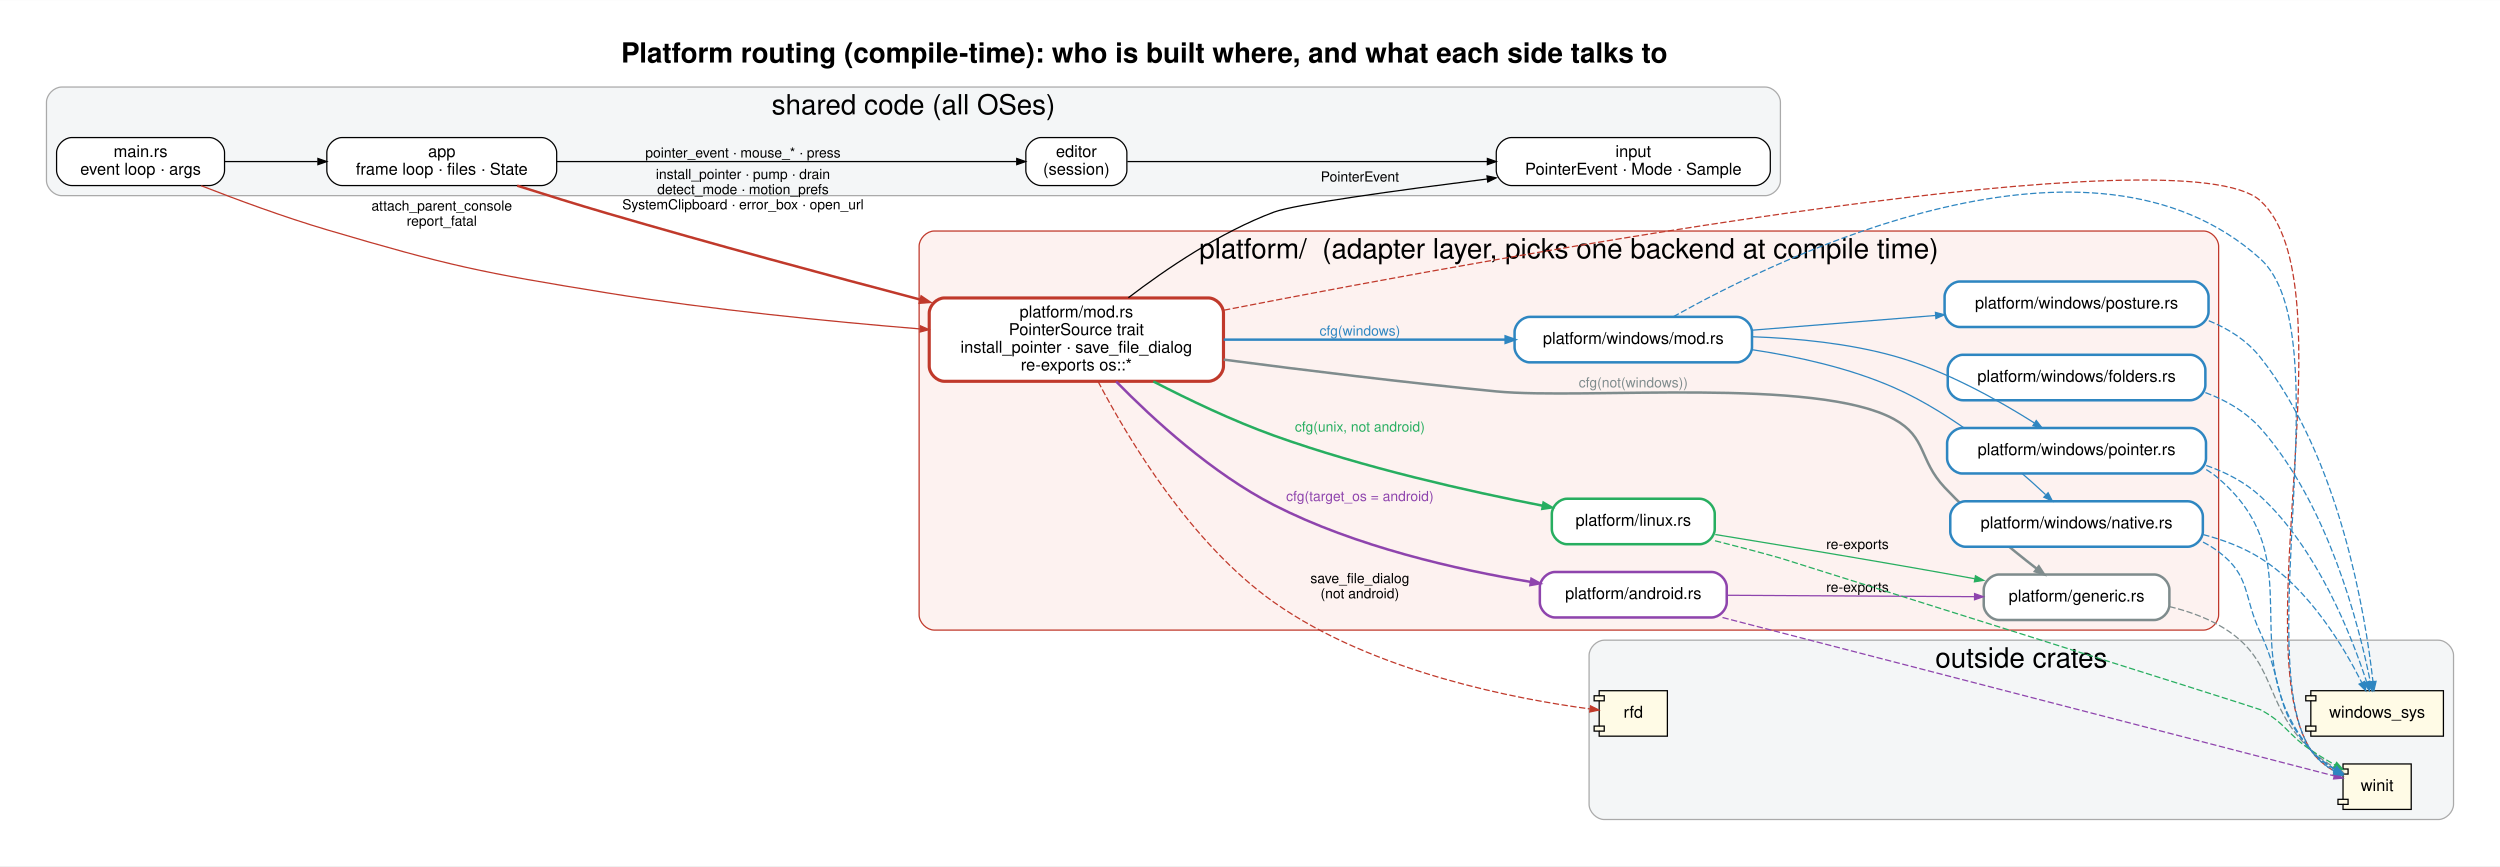
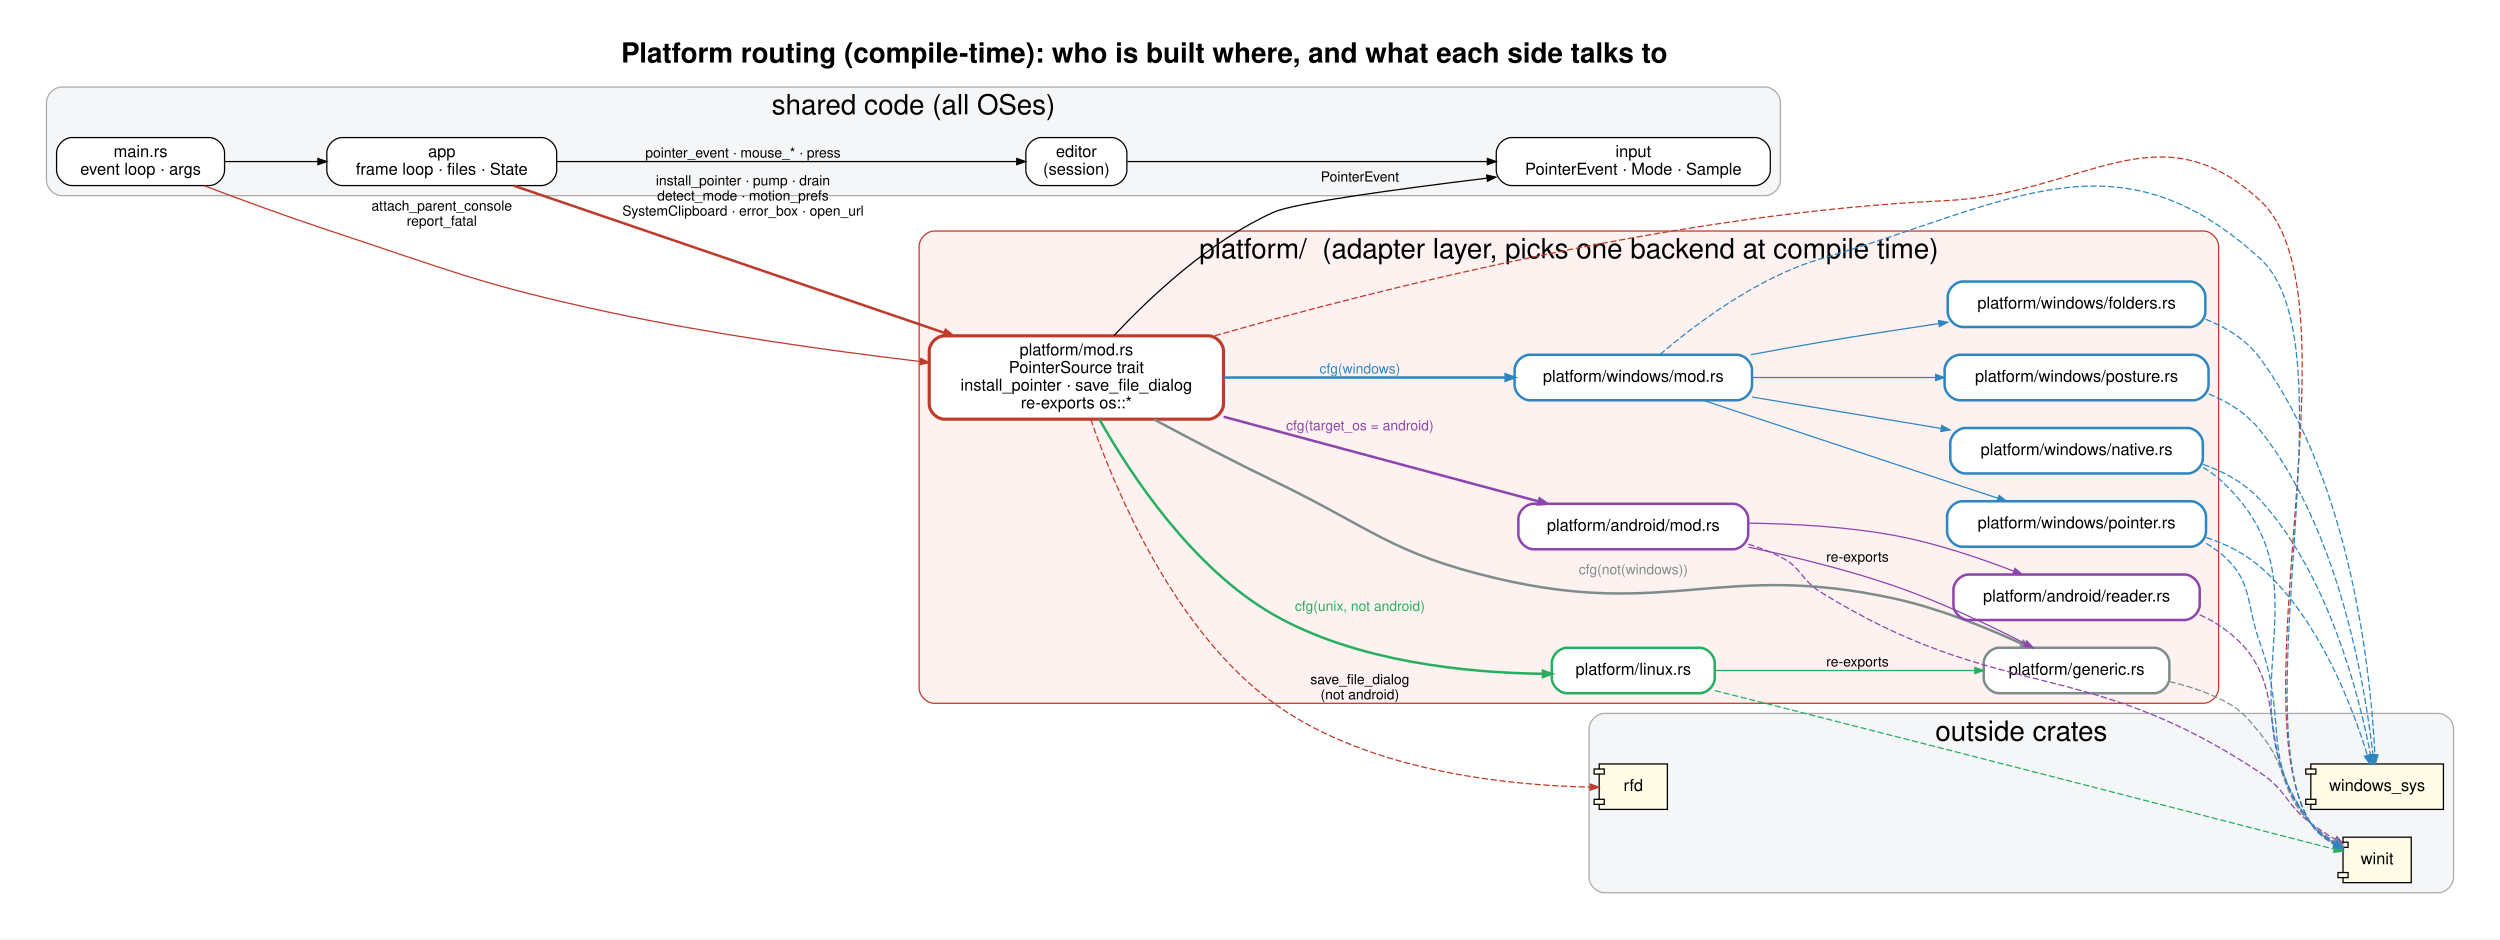
- <svg xmlns="http://www.w3.org/2000/svg" width="1980pt" height="686pt" viewBox="0.00 0.00 1979.60 685.60">
-   <g id="graph0" class="graph" transform="scale(1 1) rotate(0) translate(28.8 656.8)">
-     <polygon fill="white" stroke="transparent" points="-28.8,28.8 -28.8,-656.8 1950.8,-656.8 1950.8,28.8 -28.8,28.8" />
-     <text text-anchor="start" x="463" y="-607.4" font-family="Helvetica,sans-Serif" font-weight="bold" font-size="22.00">Platform routing (compile-time): who is built where, and what each side talks to</text>
+ <svg xmlns="http://www.w3.org/2000/svg" width="1980pt" height="744pt" viewBox="0.00 0.00 1979.60 743.60">
+   <g id="graph0" class="graph" transform="scale(1 1) rotate(0) translate(28.8 714.8)">
+     <polygon fill="white" stroke="transparent" points="-28.8,28.8 -28.8,-714.8 1950.8,-714.8 1950.8,28.8 -28.8,28.8" />
+     <text text-anchor="start" x="463" y="-665.4" font-family="Helvetica,sans-Serif" font-weight="bold" font-size="22.00">Platform routing (compile-time): who is built where, and what each side talks to</text>
    <g id="clust1" class="cluster">
-       <path fill="#f4f6f7" stroke="#aaaaaa" d="M20,-502C20,-502 1369,-502 1369,-502 1375,-502 1381,-508 1381,-514 1381,-514 1381,-576 1381,-576 1381,-582 1375,-588 1369,-588 1369,-588 20,-588 20,-588 14,-588 8,-582 8,-576 8,-576 8,-514 8,-514 8,-508 14,-502 20,-502" />
-       <text text-anchor="middle" x="694.5" y="-566.4" font-family="Helvetica,sans-Serif" font-size="22.00">shared code (all OSes)</text>
+       <path fill="#f4f6f7" stroke="#aaaaaa" d="M20,-560C20,-560 1369,-560 1369,-560 1375,-560 1381,-566 1381,-572 1381,-572 1381,-634 1381,-634 1381,-640 1375,-646 1369,-646 1369,-646 20,-646 20,-646 14,-646 8,-640 8,-634 8,-634 8,-572 8,-572 8,-566 14,-560 20,-560" />
+       <text text-anchor="middle" x="694.5" y="-624.4" font-family="Helvetica,sans-Serif" font-size="22.00">shared code (all OSes)</text>
    </g>
    <g id="clust2" class="cluster">
-       <path fill="#fdf2f0" stroke="#c0392b" d="M711,-158C711,-158 1716,-158 1716,-158 1722,-158 1728,-164 1728,-170 1728,-170 1728,-462 1728,-462 1728,-468 1722,-474 1716,-474 1716,-474 711,-474 711,-474 705,-474 699,-468 699,-462 699,-462 699,-170 699,-170 699,-164 705,-158 711,-158" />
-       <text text-anchor="middle" x="1213.5" y="-452.4" font-family="Helvetica,sans-Serif" font-size="22.00">platform/  (adapter layer, picks one backend at compile time)</text>
+       <path fill="#fdf2f0" stroke="#c0392b" d="M711,-158C711,-158 1716,-158 1716,-158 1722,-158 1728,-164 1728,-170 1728,-170 1728,-520 1728,-520 1728,-526 1722,-532 1716,-532 1716,-532 711,-532 711,-532 705,-532 699,-526 699,-520 699,-520 699,-170 699,-170 699,-164 705,-158 711,-158" />
+       <text text-anchor="middle" x="1213.5" y="-510.4" font-family="Helvetica,sans-Serif" font-size="22.00">platform/  (adapter layer, picks one backend at compile time)</text>
    </g>
    <g id="clust3" class="cluster">
      <path fill="#f4f6f7" stroke="#aaaaaa" d="M1241.5,-8C1241.5,-8 1902,-8 1902,-8 1908,-8 1914,-14 1914,-20 1914,-20 1914,-138 1914,-138 1914,-144 1908,-150 1902,-150 1902,-150 1241.5,-150 1241.5,-150 1235.5,-150 1229.5,-144 1229.5,-138 1229.5,-138 1229.5,-20 1229.5,-20 1229.5,-14 1235.5,-8 1241.5,-8" />
      <text text-anchor="middle" x="1571.75" y="-128.4" font-family="Helvetica,sans-Serif" font-size="22.00">outside crates</text>
    </g>
    <g id="node1" class="node">
-       <path fill="white" stroke="black" d="M400,-548C400,-548 242,-548 242,-548 236,-548 230,-542 230,-536 230,-536 230,-522 230,-522 230,-516 236,-510 242,-510 242,-510 400,-510 400,-510 406,-510 412,-516 412,-522 412,-522 412,-536 412,-536 412,-542 406,-548 400,-548" />
-       <text text-anchor="middle" x="321" y="-532.6" font-family="Helvetica,sans-Serif" font-size="13.00">app</text>
-       <text text-anchor="middle" x="321" y="-518.6" font-family="Helvetica,sans-Serif" font-size="13.00">frame loop · files · State</text>
+       <path fill="white" stroke="black" d="M400,-606C400,-606 242,-606 242,-606 236,-606 230,-600 230,-594 230,-594 230,-580 230,-580 230,-574 236,-568 242,-568 242,-568 400,-568 400,-568 406,-568 412,-574 412,-580 412,-580 412,-594 412,-594 412,-600 406,-606 400,-606" />
+       <text text-anchor="middle" x="321" y="-590.6" font-family="Helvetica,sans-Serif" font-size="13.00">app</text>
+       <text text-anchor="middle" x="321" y="-576.6" font-family="Helvetica,sans-Serif" font-size="13.00">frame loop · files · State</text>
    </g>
    <g id="node3" class="node">
-       <path fill="white" stroke="black" d="M851.5,-548C851.5,-548 795.5,-548 795.5,-548 789.5,-548 783.5,-542 783.5,-536 783.5,-536 783.5,-522 783.5,-522 783.5,-516 789.5,-510 795.5,-510 795.5,-510 851.5,-510 851.5,-510 857.5,-510 863.5,-516 863.5,-522 863.5,-522 863.5,-536 863.5,-536 863.5,-542 857.5,-548 851.5,-548" />
-       <text text-anchor="middle" x="823.5" y="-532.6" font-family="Helvetica,sans-Serif" font-size="13.00">editor</text>
-       <text text-anchor="middle" x="823.5" y="-518.6" font-family="Helvetica,sans-Serif" font-size="13.00">(session)</text>
+       <path fill="white" stroke="black" d="M851.5,-606C851.5,-606 795.5,-606 795.5,-606 789.5,-606 783.5,-600 783.5,-594 783.5,-594 783.5,-580 783.5,-580 783.5,-574 789.5,-568 795.5,-568 795.5,-568 851.5,-568 851.5,-568 857.5,-568 863.5,-574 863.5,-580 863.5,-580 863.5,-594 863.5,-594 863.5,-600 857.5,-606 851.5,-606" />
+       <text text-anchor="middle" x="823.5" y="-590.6" font-family="Helvetica,sans-Serif" font-size="13.00">editor</text>
+       <text text-anchor="middle" x="823.5" y="-576.6" font-family="Helvetica,sans-Serif" font-size="13.00">(session)</text>
    </g>
    <g id="edge3" class="edge">
-       <path fill="none" stroke="black" d="M412.06,-529C519.01,-529 693.32,-529 776.07,-529" />
-       <polygon fill="black" stroke="black" points="776.31,-531.45 783.31,-529 776.31,-526.55 776.31,-531.45" />
-       <text text-anchor="middle" x="559.5" y="-532.2" font-family="Helvetica,sans-Serif" font-size="11.00">pointer_event · mouse_* · press</text>
+       <path fill="none" stroke="black" d="M412.06,-587C519.01,-587 693.32,-587 776.07,-587" />
+       <polygon fill="black" stroke="black" points="776.31,-589.45 783.31,-587 776.31,-584.55 776.31,-589.45" />
+       <text text-anchor="middle" x="559.5" y="-590.2" font-family="Helvetica,sans-Serif" font-size="11.00">pointer_event · mouse_* · press</text>
    </g>
    <g id="node5" class="node">
-       <path fill="white" stroke="#c0392b" stroke-width="2.5" d="M928,-421C928,-421 719,-421 719,-421 713,-421 707,-415 707,-409 707,-409 707,-367 707,-367 707,-361 713,-355 719,-355 719,-355 928,-355 928,-355 934,-355 940,-361 940,-367 940,-367 940,-409 940,-409 940,-415 934,-421 928,-421" />
-       <text text-anchor="middle" x="823.5" y="-405.6" font-family="Helvetica,sans-Serif" font-size="13.00">platform/mod.rs</text>
-       <text text-anchor="middle" x="823.5" y="-391.6" font-family="Helvetica,sans-Serif" font-size="13.00">PointerSource trait</text>
-       <text text-anchor="middle" x="823.5" y="-377.6" font-family="Helvetica,sans-Serif" font-size="13.00">install_pointer · save_file_dialog</text>
-       <text text-anchor="middle" x="823.5" y="-363.6" font-family="Helvetica,sans-Serif" font-size="13.00">re-exports os::*</text>
+       <path fill="white" stroke="#c0392b" stroke-width="2.5" d="M928,-449C928,-449 719,-449 719,-449 713,-449 707,-443 707,-437 707,-437 707,-395 707,-395 707,-389 713,-383 719,-383 719,-383 928,-383 928,-383 934,-383 940,-389 940,-395 940,-395 940,-437 940,-437 940,-443 934,-449 928,-449" />
+       <text text-anchor="middle" x="823.5" y="-433.6" font-family="Helvetica,sans-Serif" font-size="13.00">platform/mod.rs</text>
+       <text text-anchor="middle" x="823.5" y="-419.6" font-family="Helvetica,sans-Serif" font-size="13.00">PointerSource trait</text>
+       <text text-anchor="middle" x="823.5" y="-405.6" font-family="Helvetica,sans-Serif" font-size="13.00">install_pointer · save_file_dialog</text>
+       <text text-anchor="middle" x="823.5" y="-391.6" font-family="Helvetica,sans-Serif" font-size="13.00">re-exports os::*</text>
    </g>
    <g id="edge2" class="edge">
-       <path fill="none" stroke="#c0392b" stroke-width="2" d="M380.73,-509.9C402.99,-502.82 428.61,-494.84 452,-488 534.39,-463.9 627.7,-438.73 700.06,-419.67" />
-       <polygon fill="#c0392b" stroke="#c0392b" stroke-width="2" points="700.85,-421.99 707,-417.84 699.61,-417.26 700.85,-421.99" />
-       <text text-anchor="middle" x="559.5" y="-515.2" font-family="Helvetica,sans-Serif" font-size="11.00">install_pointer · pump · drain</text>
-       <text text-anchor="middle" x="559.5" y="-503.2" font-family="Helvetica,sans-Serif" font-size="11.00">detect_mode · motion_prefs</text>
-       <text text-anchor="middle" x="559.5" y="-491.2" font-family="Helvetica,sans-Serif" font-size="11.00">SystemClipboard · error_box · open_url</text>
+       <path fill="none" stroke="#c0392b" stroke-width="2" d="M377.96,-567.88C460.33,-539.74 615.62,-486.68 719.09,-451.33" />
+       <polygon fill="#c0392b" stroke="#c0392b" stroke-width="2" points="720,-453.61 725.83,-449.03 718.41,-448.97 720,-453.61" />
+       <text text-anchor="middle" x="559.5" y="-568.2" font-family="Helvetica,sans-Serif" font-size="11.00">install_pointer · pump · drain</text>
+       <text text-anchor="middle" x="559.5" y="-556.2" font-family="Helvetica,sans-Serif" font-size="11.00">detect_mode · motion_prefs</text>
+       <text text-anchor="middle" x="559.5" y="-544.2" font-family="Helvetica,sans-Serif" font-size="11.00">SystemClipboard · error_box · open_url</text>
    </g>
    <g id="node2" class="node">
-       <path fill="white" stroke="black" d="M137,-548C137,-548 28,-548 28,-548 22,-548 16,-542 16,-536 16,-536 16,-522 16,-522 16,-516 22,-510 28,-510 28,-510 137,-510 137,-510 143,-510 149,-516 149,-522 149,-522 149,-536 149,-536 149,-542 143,-548 137,-548" />
-       <text text-anchor="middle" x="82.5" y="-532.6" font-family="Helvetica,sans-Serif" font-size="13.00">main.rs</text>
-       <text text-anchor="middle" x="82.5" y="-518.6" font-family="Helvetica,sans-Serif" font-size="13.00">event loop · args</text>
+       <path fill="white" stroke="black" d="M137,-606C137,-606 28,-606 28,-606 22,-606 16,-600 16,-594 16,-594 16,-580 16,-580 16,-574 22,-568 28,-568 28,-568 137,-568 137,-568 143,-568 149,-574 149,-580 149,-580 149,-594 149,-594 149,-600 143,-606 137,-606" />
+       <text text-anchor="middle" x="82.5" y="-590.6" font-family="Helvetica,sans-Serif" font-size="13.00">main.rs</text>
+       <text text-anchor="middle" x="82.5" y="-576.6" font-family="Helvetica,sans-Serif" font-size="13.00">event loop · args</text>
    </g>
    <g id="edge1" class="edge">
-       <path fill="none" stroke="black" d="M149.06,-529C171.83,-529 197.88,-529 222.66,-529" />
-       <polygon fill="black" stroke="black" points="222.95,-531.45 229.95,-529 222.95,-526.55 222.95,-531.45" />
+       <path fill="none" stroke="black" d="M149.06,-587C171.83,-587 197.88,-587 222.66,-587" />
+       <polygon fill="black" stroke="black" points="222.95,-589.45 229.95,-587 222.95,-584.55 222.95,-589.45" />
    </g>
    <g id="edge4" class="edge">
-       <path fill="none" stroke="#c0392b" d="M130.47,-509.89C158.96,-498.76 196.21,-484.99 230,-475 326.99,-446.34 352.16,-441.17 452,-425 534.05,-411.71 627.15,-402.44 699.5,-396.5" />
-       <polygon fill="#c0392b" stroke="#c0392b" points="700.1,-398.91 706.88,-395.9 699.7,-394.02 700.1,-398.91" />
-       <text text-anchor="middle" x="321" y="-490.2" font-family="Helvetica,sans-Serif" font-size="11.00">attach_parent_console</text>
-       <text text-anchor="middle" x="321" y="-478.2" font-family="Helvetica,sans-Serif" font-size="11.00">report_fatal</text>
+       <path fill="none" stroke="#c0392b" d="M132.71,-567.91C161,-557.17 197.31,-543.8 230,-533 327.62,-500.76 351.5,-489.65 452,-468 533.97,-450.35 627.47,-437.27 700.04,-428.65" />
+       <polygon fill="#c0392b" stroke="#c0392b" points="700.33,-431.09 707,-427.83 699.76,-426.22 700.33,-431.09" />
+       <text text-anchor="middle" x="321" y="-548.2" font-family="Helvetica,sans-Serif" font-size="11.00">attach_parent_console</text>
+       <text text-anchor="middle" x="321" y="-536.2" font-family="Helvetica,sans-Serif" font-size="11.00">report_fatal</text>
    </g>
    <g id="node4" class="node">
-       <path fill="white" stroke="black" d="M1361,-548C1361,-548 1168,-548 1168,-548 1162,-548 1156,-542 1156,-536 1156,-536 1156,-522 1156,-522 1156,-516 1162,-510 1168,-510 1168,-510 1361,-510 1361,-510 1367,-510 1373,-516 1373,-522 1373,-522 1373,-536 1373,-536 1373,-542 1367,-548 1361,-548" />
-       <text text-anchor="middle" x="1264.5" y="-532.6" font-family="Helvetica,sans-Serif" font-size="13.00">input</text>
-       <text text-anchor="middle" x="1264.5" y="-518.6" font-family="Helvetica,sans-Serif" font-size="13.00">PointerEvent · Mode · Sample</text>
+       <path fill="white" stroke="black" d="M1361,-606C1361,-606 1168,-606 1168,-606 1162,-606 1156,-600 1156,-594 1156,-594 1156,-580 1156,-580 1156,-574 1162,-568 1168,-568 1168,-568 1361,-568 1361,-568 1367,-568 1373,-574 1373,-580 1373,-580 1373,-594 1373,-594 1373,-600 1367,-606 1361,-606" />
+       <text text-anchor="middle" x="1264.5" y="-590.6" font-family="Helvetica,sans-Serif" font-size="13.00">input</text>
+       <text text-anchor="middle" x="1264.5" y="-576.6" font-family="Helvetica,sans-Serif" font-size="13.00">PointerEvent · Mode · Sample</text>
    </g>
    <g id="edge6" class="edge">
-       <path fill="none" stroke="black" d="M863.84,-529C927.33,-529 1054.73,-529 1148.69,-529" />
-       <polygon fill="black" stroke="black" points="1148.97,-531.45 1155.97,-529 1148.97,-526.55 1148.97,-531.45" />
+       <path fill="none" stroke="black" d="M863.84,-587C927.33,-587 1054.73,-587 1148.69,-587" />
+       <polygon fill="black" stroke="black" points="1148.97,-589.45 1155.97,-587 1148.97,-584.55 1148.97,-589.45" />
    </g>
    <g id="edge5" class="edge">
-       <path fill="none" stroke="black" d="M864.71,-421.2C894.63,-444.07 937.49,-473.09 980,-489 996.06,-495.01 1077.2,-506.17 1148.58,-515.17" />
-       <polygon fill="black" stroke="black" points="1148.65,-517.65 1155.9,-516.09 1149.26,-512.79 1148.65,-517.65" />
-       <text text-anchor="middle" x="1048" y="-513.2" font-family="Helvetica,sans-Serif" font-size="11.00">PointerEvent</text>
+       <path fill="none" stroke="black" d="M853.3,-449.19C882.08,-479.96 929.24,-524.32 980,-547 995.66,-554 1076.83,-565.07 1148.32,-573.8" />
+       <polygon fill="black" stroke="black" points="1148.41,-576.28 1155.65,-574.69 1149,-571.41 1148.41,-576.28" />
+       <text text-anchor="middle" x="1048" y="-571.2" font-family="Helvetica,sans-Serif" font-size="11.00">PointerEvent</text>
    </g>
    <g id="node6" class="node">
-       <path fill="white" stroke="#8e44ad" stroke-width="2" d="M1326.5,-204C1326.5,-204 1202.5,-204 1202.5,-204 1196.5,-204 1190.5,-198 1190.5,-192 1190.5,-192 1190.5,-180 1190.5,-180 1190.5,-174 1196.5,-168 1202.5,-168 1202.5,-168 1326.5,-168 1326.5,-168 1332.5,-168 1338.5,-174 1338.5,-180 1338.5,-180 1338.5,-192 1338.5,-192 1338.5,-198 1332.5,-204 1326.5,-204" />
-       <text text-anchor="middle" x="1264.5" y="-182.6" font-family="Helvetica,sans-Serif" font-size="13.00">platform/android.rs</text>
+       <path fill="white" stroke="#8e44ad" stroke-width="2" d="M1343.5,-316C1343.5,-316 1185.5,-316 1185.5,-316 1179.5,-316 1173.5,-310 1173.5,-304 1173.5,-304 1173.5,-292 1173.5,-292 1173.5,-286 1179.5,-280 1185.5,-280 1185.5,-280 1343.5,-280 1343.5,-280 1349.5,-280 1355.5,-286 1355.5,-292 1355.5,-292 1355.5,-304 1355.5,-304 1355.5,-310 1349.5,-316 1343.5,-316" />
+       <text text-anchor="middle" x="1264.5" y="-294.6" font-family="Helvetica,sans-Serif" font-size="13.00">platform/android/mod.rs</text>
    </g>
    <g id="edge7" class="edge">
-       <path fill="none" stroke="#8e44ad" stroke-width="2" d="M854.98,-354.84C884.26,-324.96 931.13,-281.99 980,-257 1044.25,-224.14 1124.6,-205.88 1183.35,-196.14" />
-       <polygon fill="#8e44ad" stroke="#8e44ad" stroke-width="2" points="1183.88,-198.53 1190.4,-194.99 1183.1,-193.7 1183.88,-198.53" />
-       <text text-anchor="middle" x="1048" y="-260.2" font-family="Helvetica,sans-Serif" font-size="11.00" fill="#8e44ad">cfg(target_os = android)</text>
-     </g>
-     <g id="node7" class="node">
+       <path fill="none" stroke="#8e44ad" stroke-width="2" d="M940.13,-384.92C1019.09,-363.7 1121.36,-336.21 1189.53,-317.88" />
+       <polygon fill="#8e44ad" stroke="#8e44ad" stroke-width="2" points="1190.31,-320.21 1196.43,-316.03 1189.04,-315.48 1190.31,-320.21" />
+       <text text-anchor="middle" x="1048" y="-374.2" font-family="Helvetica,sans-Serif" font-size="11.00" fill="#8e44ad">cfg(target_os = android)</text>
+     </g>
+     <g id="node8" class="node">
      <path fill="white" stroke="#7f8c8d" stroke-width="2" d="M1677,-202C1677,-202 1554,-202 1554,-202 1548,-202 1542,-196 1542,-190 1542,-190 1542,-178 1542,-178 1542,-172 1548,-166 1554,-166 1554,-166 1677,-166 1677,-166 1683,-166 1689,-172 1689,-178 1689,-178 1689,-190 1689,-190 1689,-196 1683,-202 1677,-202" />
      <text text-anchor="middle" x="1615.5" y="-180.6" font-family="Helvetica,sans-Serif" font-size="13.00">platform/generic.rs</text>
    </g>
-     <g id="edge9" class="edge">
-       <path fill="none" stroke="#7f8c8d" stroke-width="2" d="M940.16,-372.16C1003.77,-363.84 1084.14,-353.95 1156,-347 1225.84,-340.25 1409.47,-358.73 1471,-325 1497.19,-310.64 1490.54,-292.76 1511,-271 1533.59,-246.98 1562.54,-223.13 1584.08,-206.49" />
-       <polygon fill="#7f8c8d" stroke="#7f8c8d" stroke-width="2" points="1585.6,-208.41 1589.67,-202.21 1582.62,-204.53 1585.6,-208.41" />
-       <text text-anchor="middle" x="1264.5" y="-350.2" font-family="Helvetica,sans-Serif" font-size="11.00" fill="#7f8c8d">cfg(not(windows))</text>
-     </g>
-     <g id="node8" class="node">
-       <path fill="white" stroke="#27ae60" stroke-width="2" d="M1317,-262C1317,-262 1212,-262 1212,-262 1206,-262 1200,-256 1200,-250 1200,-250 1200,-238 1200,-238 1200,-232 1206,-226 1212,-226 1212,-226 1317,-226 1317,-226 1323,-226 1329,-232 1329,-238 1329,-238 1329,-250 1329,-250 1329,-256 1323,-262 1317,-262" />
-       <text text-anchor="middle" x="1264.5" y="-240.6" font-family="Helvetica,sans-Serif" font-size="13.00">platform/linux.rs</text>
-     </g>
-     <g id="edge11" class="edge">
-       <path fill="none" stroke="#27ae60" stroke-width="2" d="M884.46,-354.87C912.8,-340.21 947.48,-323.69 980,-312 1050.72,-286.59 1134.76,-267.78 1192.89,-256.46" />
-       <polygon fill="#27ae60" stroke="#27ae60" stroke-width="2" points="1193.44,-258.85 1199.85,-255.12 1192.51,-254.04 1193.44,-258.85" />
-       <text text-anchor="middle" x="1048" y="-315.2" font-family="Helvetica,sans-Serif" font-size="11.00" fill="#27ae60">cfg(unix, not android)</text>
-     </g>
-     <g id="node10" class="node">
-       <path fill="white" stroke="#2e86c1" stroke-width="2" d="M1346.5,-406C1346.5,-406 1182.5,-406 1182.5,-406 1176.5,-406 1170.5,-400 1170.5,-394 1170.5,-394 1170.5,-382 1170.5,-382 1170.5,-376 1176.5,-370 1182.5,-370 1182.5,-370 1346.5,-370 1346.5,-370 1352.5,-370 1358.5,-376 1358.5,-382 1358.5,-382 1358.5,-394 1358.5,-394 1358.5,-400 1352.5,-406 1346.5,-406" />
-       <text text-anchor="middle" x="1264.5" y="-384.6" font-family="Helvetica,sans-Serif" font-size="13.00">platform/windows/mod.rs</text>
-     </g>
-     <g id="edge14" class="edge">
-       <path fill="none" stroke="#2e86c1" stroke-width="2" d="M940.13,-388C1009.49,-388 1096.84,-388 1163.27,-388" />
-       <polygon fill="#2e86c1" stroke="#2e86c1" stroke-width="2" points="1163.44,-390.45 1170.44,-388 1163.44,-385.55 1163.44,-390.45" />
-       <text text-anchor="middle" x="1048" y="-391.2" font-family="Helvetica,sans-Serif" font-size="11.00" fill="#2e86c1">cfg(windows)</text>
-     </g>
-     <g id="node14" class="node">
+     <g id="edge10" class="edge">
+       <path fill="none" stroke="#7f8c8d" stroke-width="2" d="M884.9,-382.84C913.49,-367.48 948.24,-349.3 980,-334 1056.92,-296.95 1072.9,-276.6 1156,-257 1292.44,-224.83 1334.03,-270.83 1471,-241 1506.28,-233.32 1544.16,-217.94 1572.14,-205.09" />
+       <polygon fill="#7f8c8d" stroke="#7f8c8d" stroke-width="2" points="1573.36,-207.23 1578.67,-202.05 1571.29,-202.78 1573.36,-207.23" />
+       <text text-anchor="middle" x="1264.5" y="-260.2" font-family="Helvetica,sans-Serif" font-size="11.00" fill="#7f8c8d">cfg(not(windows))</text>
+     </g>
+     <g id="node9" class="node">
+       <path fill="white" stroke="#27ae60" stroke-width="2" d="M1317,-202C1317,-202 1212,-202 1212,-202 1206,-202 1200,-196 1200,-190 1200,-190 1200,-178 1200,-178 1200,-172 1206,-166 1212,-166 1212,-166 1317,-166 1317,-166 1323,-166 1329,-172 1329,-178 1329,-178 1329,-190 1329,-190 1329,-196 1323,-202 1317,-202" />
+       <text text-anchor="middle" x="1264.5" y="-180.6" font-family="Helvetica,sans-Serif" font-size="13.00">platform/linux.rs</text>
+     </g>
+     <g id="edge12" class="edge">
+       <path fill="none" stroke="#27ae60" stroke-width="2" d="M841.79,-382.82C866.27,-339.46 915.37,-264.73 980,-228 1045.43,-190.81 1132.39,-182.19 1192.67,-181.38" />
+       <polygon fill="#27ae60" stroke="#27ae60" stroke-width="2" points="1192.91,-183.82 1199.89,-181.31 1192.87,-178.92 1192.91,-183.82" />
+       <text text-anchor="middle" x="1048" y="-231.2" font-family="Helvetica,sans-Serif" font-size="11.00" fill="#27ae60">cfg(unix, not android)</text>
+     </g>
+     <g id="node11" class="node">
+       <path fill="white" stroke="#2e86c1" stroke-width="2" d="M1346.5,-434C1346.5,-434 1182.5,-434 1182.5,-434 1176.5,-434 1170.5,-428 1170.5,-422 1170.5,-422 1170.5,-410 1170.5,-410 1170.5,-404 1176.5,-398 1182.5,-398 1182.5,-398 1346.5,-398 1346.5,-398 1352.5,-398 1358.5,-404 1358.5,-410 1358.5,-410 1358.5,-422 1358.5,-422 1358.5,-428 1352.5,-434 1346.5,-434" />
+       <text text-anchor="middle" x="1264.5" y="-412.6" font-family="Helvetica,sans-Serif" font-size="13.00">platform/windows/mod.rs</text>
+     </g>
+     <g id="edge15" class="edge">
+       <path fill="none" stroke="#2e86c1" stroke-width="2" d="M940.13,-416C1009.49,-416 1096.84,-416 1163.27,-416" />
+       <polygon fill="#2e86c1" stroke="#2e86c1" stroke-width="2" points="1163.44,-418.45 1170.44,-416 1163.44,-413.55 1163.44,-418.45" />
+       <text text-anchor="middle" x="1048" y="-419.2" font-family="Helvetica,sans-Serif" font-size="11.00" fill="#2e86c1">cfg(windows)</text>
+     </g>
+     <g id="node15" class="node">
      <polygon fill="#fffbe6" stroke="black" points="1880.5,-52 1826.5,-52 1826.5,-48 1822.5,-48 1822.5,-44 1826.5,-44 1826.5,-24 1822.5,-24 1822.5,-20 1826.5,-20 1826.5,-16 1880.5,-16 1880.5,-52" />
      <polyline fill="none" stroke="black" points="1826.5,-48 1830.5,-48 1830.5,-44 1826.5,-44 " />
      <polyline fill="none" stroke="black" points="1826.5,-24 1830.5,-24 1830.5,-20 1826.5,-20 " />
      <text text-anchor="middle" x="1853.5" y="-30.6" font-family="Helvetica,sans-Serif" font-size="13.00">winit</text>
    </g>
-     <g id="edge22" class="edge">
-       <path fill="none" stroke="#c0392b" stroke-dasharray="5,2" d="M940.41,-411.32C1177.64,-457.67 1701.36,-552.41 1761,-498 1832.72,-432.58 1748.22,-144.47 1801,-63 1805.62,-55.87 1812.64,-50.32 1820.02,-46.07" />
-       <polygon fill="#c0392b" stroke="#c0392b" points="1821.2,-48.22 1826.27,-42.8 1818.93,-43.87 1821.2,-48.22" />
-     </g>
-     <g id="node16" class="node">
+     <g id="edge23" class="edge">
+       <path fill="none" stroke="#c0392b" stroke-dasharray="5,2" d="M933.16,-449.07C1067.41,-487.39 1303.52,-546.49 1511,-556 1621.99,-561.09 1679.32,-631.32 1761,-556 1841.8,-481.49 1741.74,-155.57 1801,-63 1805.62,-55.78 1812.72,-50.18 1820.18,-45.91" />
+       <polygon fill="#c0392b" stroke="#c0392b" points="1821.4,-48.04 1826.49,-42.64 1819.14,-43.69 1821.4,-48.04" />
+     </g>
+     <g id="node17" class="node">
      <polygon fill="#fffbe6" stroke="black" points="1291.5,-110 1237.5,-110 1237.5,-106 1233.5,-106 1233.5,-102 1237.5,-102 1237.5,-82 1233.5,-82 1233.5,-78 1237.5,-78 1237.5,-74 1291.5,-74 1291.5,-110" />
      <polyline fill="none" stroke="black" points="1237.5,-106 1241.5,-106 1241.5,-102 1237.5,-102 " />
      <polyline fill="none" stroke="black" points="1237.5,-82 1241.5,-82 1241.5,-78 1237.5,-78 " />
      <text text-anchor="middle" x="1264.5" y="-88.6" font-family="Helvetica,sans-Serif" font-size="13.00">rfd</text>
    </g>
-     <g id="edge21" class="edge">
-       <path fill="none" stroke="#c0392b" stroke-dasharray="5,2" d="M840.75,-354.73C864.87,-308.77 914.45,-226.3 980,-180 1058.76,-124.38 1173.83,-103.05 1230.06,-95.6" />
-       <polygon fill="#c0392b" stroke="#c0392b" points="1230.64,-98 1237.27,-94.68 1230.02,-93.14 1230.64,-98" />
-       <text text-anchor="middle" x="1048" y="-195.2" font-family="Helvetica,sans-Serif" font-size="11.00">save_file_dialog</text>
-       <text text-anchor="middle" x="1048" y="-183.2" font-family="Helvetica,sans-Serif" font-size="11.00">(not android)</text>
-     </g>
-     <g id="edge27" class="edge">
-       <path fill="none" stroke="#8e44ad" d="M1338.66,-185.58C1396,-185.25 1475.66,-184.8 1534.65,-184.46" />
-       <polygon fill="#8e44ad" stroke="#8e44ad" points="1534.75,-186.91 1541.73,-184.42 1534.72,-182.01 1534.75,-186.91" />
-       <text text-anchor="middle" x="1442" y="-188.2" font-family="Helvetica,sans-Serif" font-size="11.00">re-exports</text>
+     <g id="edge22" class="edge">
+       <path fill="none" stroke="#c0392b" stroke-dasharray="5,2" d="M834.91,-382.85C854.14,-327.26 900.68,-215.66 980,-158 1056.68,-102.26 1173.19,-92.77 1230,-91.68" />
+       <polygon fill="#c0392b" stroke="#c0392b" points="1230.32,-94.13 1237.28,-91.58 1230.25,-89.23 1230.32,-94.13" />
+       <text text-anchor="middle" x="1048" y="-173.2" font-family="Helvetica,sans-Serif" font-size="11.00">save_file_dialog</text>
+       <text text-anchor="middle" x="1048" y="-161.2" font-family="Helvetica,sans-Serif" font-size="11.00">(not android)</text>
+     </g>
+     <g id="node7" class="node">
+       <path fill="white" stroke="#8e44ad" stroke-width="2" d="M1701,-260C1701,-260 1530,-260 1530,-260 1524,-260 1518,-254 1518,-248 1518,-248 1518,-236 1518,-236 1518,-230 1524,-224 1530,-224 1530,-224 1701,-224 1701,-224 1707,-224 1713,-230 1713,-236 1713,-236 1713,-248 1713,-248 1713,-254 1707,-260 1701,-260" />
+       <text text-anchor="middle" x="1615.5" y="-238.6" font-family="Helvetica,sans-Serif" font-size="13.00">platform/android/reader.rs</text>
+     </g>
+     <g id="edge28" class="edge">
+       <path fill="none" stroke="#8e44ad" d="M1355.64,-300.65C1391.76,-300.23 1433.61,-297.86 1471,-291 1503.34,-285.06 1538.29,-273.25 1565.6,-262.72" />
+       <polygon fill="#8e44ad" stroke="#8e44ad" points="1566.74,-264.9 1572.37,-260.07 1564.96,-260.34 1566.74,-264.9" />
+     </g>
+     <g id="edge30" class="edge">
+       <path fill="none" stroke="#8e44ad" d="M1355.67,-281.7C1391.99,-274.02 1433.96,-263.72 1471,-251 1507.26,-238.55 1546.6,-219.78 1574.9,-205.27" />
+       <polygon fill="#8e44ad" stroke="#8e44ad" points="1576.03,-207.45 1581.13,-202.06 1573.78,-203.09 1576.03,-207.45" />
+       <text text-anchor="middle" x="1442" y="-270.2" font-family="Helvetica,sans-Serif" font-size="11.00">re-exports</text>
    </g>
    <g id="edge8" class="edge">
-       <path fill="none" stroke="#8e44ad" stroke-dasharray="5,2" d="M1335.14,-167.97C1462.12,-135.09 1726.72,-66.57 1819.5,-42.55" />
-       <polygon fill="#8e44ad" stroke="#8e44ad" points="1820.23,-44.89 1826.39,-40.76 1819,-40.14 1820.23,-44.89" />
-     </g>
-     <g id="edge10" class="edge">
-       <path fill="none" stroke="#7f8c8d" stroke-dasharray="5,2" d="M1689.07,-176.61C1702.56,-173.34 1716.13,-168.67 1728,-162 1775.66,-135.22 1761.34,-100.62 1801,-63 1806.64,-57.65 1813.46,-52.92 1820.26,-48.92" />
-       <polygon fill="#7f8c8d" stroke="#7f8c8d" points="1821.55,-51.01 1826.47,-45.46 1819.16,-46.73 1821.55,-51.01" />
-     </g>
-     <g id="edge26" class="edge">
-       <path fill="none" stroke="#27ae60" d="M1329.41,-233.68C1369.99,-227.07 1423.61,-218.21 1471,-210 1491.73,-206.41 1514.13,-202.41 1534.92,-198.64" />
-       <polygon fill="#27ae60" stroke="#27ae60" points="1535.45,-201.04 1541.9,-197.38 1534.58,-196.21 1535.45,-201.04" />
-       <text text-anchor="middle" x="1442" y="-222.2" font-family="Helvetica,sans-Serif" font-size="11.00">re-exports</text>
-     </g>
-     <g id="edge12" class="edge">
-       <path fill="none" stroke="#27ae60" stroke-dasharray="5,2" d="M1329.23,-228.73C1346.11,-224.48 1364.29,-219.73 1381,-215 1383.66,-214.25 1758.56,-96.3 1761,-95 1781.08,-84.28 1782.13,-75.74 1801,-63 1807,-58.95 1813.59,-54.93 1820.01,-51.24" />
-       <polygon fill="#27ae60" stroke="#27ae60" points="1821.45,-53.24 1826.34,-47.66 1819.04,-48.97 1821.45,-53.24" />
-     </g>
-     <g id="node9" class="node">
-       <path fill="white" stroke="#2e86c1" stroke-width="2" d="M1705.5,-376C1705.5,-376 1525.5,-376 1525.5,-376 1519.5,-376 1513.5,-370 1513.5,-364 1513.5,-364 1513.5,-352 1513.5,-352 1513.5,-346 1519.5,-340 1525.5,-340 1525.5,-340 1705.5,-340 1705.5,-340 1711.5,-340 1717.5,-346 1717.5,-352 1717.5,-352 1717.5,-364 1717.5,-364 1717.5,-370 1711.5,-376 1705.5,-376" />
-       <text text-anchor="middle" x="1615.5" y="-354.6" font-family="Helvetica,sans-Serif" font-size="13.00">platform/windows/folders.rs</text>
-     </g>
-     <g id="node15" class="node">
+       <path fill="none" stroke="#8e44ad" stroke-dasharray="5,2" d="M1355.64,-284.05C1364.42,-281.28 1373.02,-277.97 1381,-274 1397.92,-265.58 1396.93,-255.95 1413,-246 1555.17,-157.98 1621.83,-195.7 1761,-103 1781.92,-89.06 1780.97,-78.2 1801,-63 1806.89,-58.53 1813.53,-54.29 1820.05,-50.49" />
+       <polygon fill="#8e44ad" stroke="#8e44ad" points="1821.6,-52.42 1826.49,-46.85 1819.19,-48.16 1821.6,-52.42" />
+     </g>
+     <g id="edge9" class="edge">
+       <path fill="none" stroke="#8e44ad" stroke-dasharray="5,2" d="M1713.03,-228.08C1718.27,-225.76 1723.3,-223.09 1728,-220 1792.3,-177.72 1751.14,-121.62 1801,-63 1806.19,-56.9 1813.01,-51.82 1819.98,-47.71" />
+       <polygon fill="#8e44ad" stroke="#8e44ad" points="1821.41,-49.71 1826.37,-44.2 1819.06,-45.42 1821.41,-49.71" />
+     </g>
+     <g id="edge11" class="edge">
+       <path fill="none" stroke="#7f8c8d" stroke-dasharray="5,2" d="M1689.02,-175.26C1702.38,-172.11 1715.91,-167.83 1728,-162 1745.33,-153.65 1748.75,-148.83 1761,-134 1784.06,-106.07 1775.39,-88.61 1801,-63 1806.5,-57.5 1813.26,-52.72 1820.05,-48.7" />
+       <polygon fill="#7f8c8d" stroke="#7f8c8d" points="1821.34,-50.79 1826.25,-45.24 1818.95,-46.51 1821.34,-50.79" />
+     </g>
+     <g id="edge29" class="edge">
+       <path fill="none" stroke="#27ae60" d="M1329.11,-184C1386.94,-184 1472.53,-184 1534.88,-184" />
+       <polygon fill="#27ae60" stroke="#27ae60" points="1534.99,-186.45 1541.99,-184 1534.99,-181.55 1534.99,-186.45" />
+       <text text-anchor="middle" x="1442" y="-187.2" font-family="Helvetica,sans-Serif" font-size="11.00">re-exports</text>
+     </g>
+     <g id="edge13" class="edge">
+       <path fill="none" stroke="#27ae60" stroke-dasharray="5,2" d="M1329.06,-168.1C1345.95,-163.86 1364.17,-159.27 1381,-155 1545.66,-113.2 1742.44,-62.44 1819.38,-42.56" />
+       <polygon fill="#27ae60" stroke="#27ae60" points="1820.28,-44.86 1826.44,-40.74 1819.05,-40.12 1820.28,-44.86" />
+     </g>
+     <g id="node10" class="node">
+       <path fill="white" stroke="#2e86c1" stroke-width="2" d="M1705.5,-492C1705.5,-492 1525.5,-492 1525.5,-492 1519.5,-492 1513.5,-486 1513.5,-480 1513.5,-480 1513.5,-468 1513.5,-468 1513.5,-462 1519.5,-456 1525.5,-456 1525.5,-456 1705.5,-456 1705.5,-456 1711.5,-456 1717.5,-462 1717.5,-468 1717.5,-468 1717.5,-480 1717.5,-480 1717.5,-486 1711.5,-492 1705.5,-492" />
+       <text text-anchor="middle" x="1615.5" y="-470.6" font-family="Helvetica,sans-Serif" font-size="13.00">platform/windows/folders.rs</text>
+     </g>
+     <g id="node16" class="node">
      <polygon fill="#fffbe6" stroke="black" points="1906,-110 1801,-110 1801,-106 1797,-106 1797,-102 1801,-102 1801,-82 1797,-82 1797,-78 1801,-78 1801,-74 1906,-74 1906,-110" />
      <polyline fill="none" stroke="black" points="1801,-106 1805,-106 1805,-102 1801,-102 " />
      <polyline fill="none" stroke="black" points="1801,-82 1805,-82 1805,-78 1801,-78 " />
      <text text-anchor="middle" x="1853.5" y="-88.6" font-family="Helvetica,sans-Serif" font-size="13.00">windows_sys</text>
    </g>
-     <g id="edge13" class="edge">
-       <path fill="none" stroke="#2e86c1" stroke-dasharray="5,2" d="M1717.51,-346.07C1733.97,-339.96 1749.39,-331.02 1761,-318 1814.63,-257.84 1839.1,-162.15 1848.12,-117.06" />
-       <polygon fill="#2e86c1" stroke="#2e86c1" points="1850.56,-117.36 1849.48,-110.02 1845.75,-116.42 1850.56,-117.36" />
-     </g>
-     <g id="node11" class="node">
-       <path fill="white" stroke="#2e86c1" stroke-width="2" d="M1703.5,-260C1703.5,-260 1527.5,-260 1527.5,-260 1521.5,-260 1515.5,-254 1515.5,-248 1515.5,-248 1515.5,-236 1515.5,-236 1515.5,-230 1521.5,-224 1527.5,-224 1527.5,-224 1703.5,-224 1703.5,-224 1709.5,-224 1715.5,-230 1715.5,-236 1715.5,-236 1715.5,-248 1715.5,-248 1715.5,-254 1709.5,-260 1703.5,-260" />
-       <text text-anchor="middle" x="1615.5" y="-238.6" font-family="Helvetica,sans-Serif" font-size="13.00">platform/windows/native.rs</text>
-     </g>
-     <g id="edge24" class="edge">
-       <path fill="none" stroke="#2e86c1" d="M1358.73,-380.01C1394.9,-374.56 1435.96,-365.4 1471,-350 1518.17,-329.27 1564.24,-290.3 1590.97,-265.28" />
-       <polygon fill="#2e86c1" stroke="#2e86c1" points="1592.97,-266.76 1596.37,-260.16 1589.61,-263.2 1592.97,-266.76" />
+     <g id="edge14" class="edge">
+       <path fill="none" stroke="#2e86c1" stroke-dasharray="5,2" d="M1717.68,-462.12C1734.65,-455.53 1750.23,-445.66 1761,-431 1834.05,-331.61 1848.79,-177.55 1851.75,-117.33" />
+       <polygon fill="#2e86c1" stroke="#2e86c1" points="1854.21,-117.24 1852.07,-110.13 1849.32,-117.02 1854.21,-117.24" />
+     </g>
+     <g id="edge27" class="edge">
+       <path fill="none" stroke="#2e86c1" d="M1357.46,-434.04C1375.83,-437.48 1395.01,-440.95 1413,-444 1443.19,-449.11 1476,-454.19 1506.2,-458.69" />
+       <polygon fill="#2e86c1" stroke="#2e86c1" points="1506.13,-461.15 1513.42,-459.75 1506.85,-456.31 1506.13,-461.15" />
    </g>
    <g id="node12" class="node">
+       <path fill="white" stroke="#2e86c1" stroke-width="2" d="M1703.5,-376C1703.5,-376 1527.5,-376 1527.5,-376 1521.5,-376 1515.5,-370 1515.5,-364 1515.5,-364 1515.5,-352 1515.5,-352 1515.5,-346 1521.5,-340 1527.5,-340 1527.5,-340 1703.5,-340 1703.5,-340 1709.5,-340 1715.5,-346 1715.5,-352 1715.5,-352 1715.5,-364 1715.5,-364 1715.5,-370 1709.5,-376 1703.5,-376" />
+       <text text-anchor="middle" x="1615.5" y="-354.6" font-family="Helvetica,sans-Serif" font-size="13.00">platform/windows/native.rs</text>
+     </g>
+     <g id="edge25" class="edge">
+       <path fill="none" stroke="#2e86c1" d="M1358.57,-400.53C1404.66,-392.87 1460.53,-383.59 1508.29,-375.65" />
+       <polygon fill="#2e86c1" stroke="#2e86c1" points="1508.77,-378.05 1515.28,-374.49 1507.97,-373.22 1508.77,-378.05" />
+     </g>
+     <g id="node13" class="node">
      <path fill="white" stroke="#2e86c1" stroke-width="2" d="M1706,-318C1706,-318 1525,-318 1525,-318 1519,-318 1513,-312 1513,-306 1513,-306 1513,-294 1513,-294 1513,-288 1519,-282 1525,-282 1525,-282 1706,-282 1706,-282 1712,-282 1718,-288 1718,-294 1718,-294 1718,-306 1718,-306 1718,-312 1712,-318 1706,-318" />
      <text text-anchor="middle" x="1615.5" y="-296.6" font-family="Helvetica,sans-Serif" font-size="13.00">platform/windows/pointer.rs</text>
    </g>
-     <g id="edge23" class="edge">
-       <path fill="none" stroke="#2e86c1" d="M1358.68,-390.28C1394.37,-389.04 1435.11,-385.03 1471,-375 1511.65,-363.65 1553.98,-339.81 1582.04,-322.04" />
-       <polygon fill="#2e86c1" stroke="#2e86c1" points="1583.58,-323.96 1588.15,-318.12 1580.93,-319.84 1583.58,-323.96" />
-     </g>
-     <g id="node13" class="node">
+     <g id="edge24" class="edge">
+       <path fill="none" stroke="#2e86c1" d="M1320.03,-397.88C1383.33,-376.84 1487.44,-342.23 1553.41,-320.31" />
+       <polygon fill="#2e86c1" stroke="#2e86c1" points="1554.19,-322.63 1560.06,-318.09 1552.65,-317.98 1554.19,-322.63" />
+     </g>
+     <g id="node14" class="node">
      <path fill="white" stroke="#2e86c1" stroke-width="2" d="M1708,-434C1708,-434 1523,-434 1523,-434 1517,-434 1511,-428 1511,-422 1511,-422 1511,-410 1511,-410 1511,-404 1517,-398 1523,-398 1523,-398 1708,-398 1708,-398 1714,-398 1720,-404 1720,-410 1720,-410 1720,-422 1720,-422 1720,-428 1714,-434 1708,-434" />
      <text text-anchor="middle" x="1615.5" y="-412.6" font-family="Helvetica,sans-Serif" font-size="13.00">platform/windows/posture.rs</text>
    </g>
-     <g id="edge25" class="edge">
-       <path fill="none" stroke="#2e86c1" d="M1358.57,-395.47C1403.22,-399.05 1457.05,-403.37 1503.79,-407.12" />
-       <polygon fill="#2e86c1" stroke="#2e86c1" points="1503.76,-409.57 1510.93,-407.69 1504.15,-404.69 1503.76,-409.57" />
-     </g>
-     <g id="edge15" class="edge">
-       <path fill="none" stroke="#2e86c1" stroke-dasharray="5,2" d="M1296.17,-406.13C1381.91,-454.22 1626.58,-573.31 1761,-452 1825.51,-393.78 1753.36,-135.68 1801,-63 1805.66,-55.89 1812.69,-50.35 1820.08,-46.1" />
-       <polygon fill="#2e86c1" stroke="#2e86c1" points="1821.25,-48.25 1826.32,-42.83 1818.98,-43.91 1821.25,-48.25" />
+     <g id="edge26" class="edge">
+       <path fill="none" stroke="#2e86c1" d="M1358.57,-416C1403.22,-416 1457.05,-416 1503.79,-416" />
+       <polygon fill="#2e86c1" stroke="#2e86c1" points="1503.93,-418.45 1510.93,-416 1503.93,-413.55 1503.93,-418.45" />
+     </g>
+     <g id="edge16" class="edge">
+       <path fill="none" stroke="#2e86c1" stroke-dasharray="5,2" d="M1285.59,-434.2C1312.36,-457.1 1362.28,-495.21 1413,-510 1561.48,-553.29 1646.86,-614.38 1761,-510 1834.6,-442.7 1746.88,-146.77 1801,-63 1805.61,-55.86 1812.63,-50.31 1820.01,-46.06" />
+       <polygon fill="#2e86c1" stroke="#2e86c1" points="1821.19,-48.21 1826.26,-42.79 1818.92,-43.87 1821.19,-48.21" />
+     </g>
+     <g id="edge18" class="edge">
+       <path fill="none" stroke="#2e86c1" stroke-dasharray="5,2" d="M1715.73,-344.71C1720.1,-342.22 1724.23,-339.33 1728,-336 1822.14,-252.86 1725.73,-163.55 1801,-63 1805.9,-56.46 1812.73,-51.18 1819.82,-47.01" />
+       <polygon fill="#2e86c1" stroke="#2e86c1" points="1821.35,-48.97 1826.36,-43.5 1819.03,-44.66 1821.35,-48.97" />
    </g>
    <g id="edge17" class="edge">
-       <path fill="none" stroke="#2e86c1" stroke-dasharray="5,2" d="M1715.65,-227.69C1719.99,-225.46 1724.14,-222.91 1728,-220 1753.58,-200.77 1747.34,-184.94 1761,-156 1780.21,-115.31 1770.93,-96.47 1801,-63 1806.3,-57.1 1813.1,-52.12 1820.01,-48.04" />
-       <polygon fill="#2e86c1" stroke="#2e86c1" points="1821.4,-50.07 1826.34,-44.54 1819.03,-45.78 1821.4,-50.07" />
-     </g>
-     <g id="edge16" class="edge">
-       <path fill="none" stroke="#2e86c1" stroke-dasharray="5,2" d="M1715.8,-233.62C1731.68,-229.47 1747.36,-223.51 1761,-215 1799.25,-191.13 1826.95,-144.98 1841.31,-116.5" />
-       <polygon fill="#2e86c1" stroke="#2e86c1" points="1843.61,-117.37 1844.5,-110.01 1839.21,-115.21 1843.61,-117.37" />
+       <path fill="none" stroke="#2e86c1" stroke-dasharray="5,2" d="M1715.83,-347.18C1732.86,-341.19 1748.92,-332.25 1761,-319 1815.5,-259.21 1839.55,-162.79 1848.29,-117.3" />
+       <polygon fill="#2e86c1" stroke="#2e86c1" points="1850.74,-117.52 1849.61,-110.19 1845.92,-116.63 1850.74,-117.52" />
+     </g>
+     <g id="edge20" class="edge">
+       <path fill="none" stroke="#2e86c1" stroke-dasharray="5,2" d="M1718.18,-284.63C1721.62,-282.66 1724.91,-280.45 1728,-278 1755.9,-255.87 1748.81,-238.45 1761,-205 1783.46,-143.4 1760.48,-114.54 1801,-63 1806,-56.64 1812.81,-51.44 1819.83,-47.3" />
+       <polygon fill="#2e86c1" stroke="#2e86c1" points="1821.32,-49.28 1826.3,-43.79 1818.98,-44.98 1821.32,-49.28" />
    </g>
    <g id="edge19" class="edge">
-       <path fill="none" stroke="#2e86c1" stroke-dasharray="5,2" d="M1718.19,-285.1C1721.64,-283 1724.93,-280.64 1728,-278 1804.49,-212.18 1737.06,-141.07 1801,-63 1806.13,-56.74 1812.98,-51.58 1820.01,-47.45" />
-       <polygon fill="#2e86c1" stroke="#2e86c1" points="1821.5,-49.43 1826.48,-43.93 1819.16,-45.12 1821.5,-49.43" />
-     </g>
-     <g id="edge18" class="edge">
-       <path fill="none" stroke="#2e86c1" stroke-dasharray="5,2" d="M1718.2,-288.36C1733.9,-282.89 1748.89,-275.09 1761,-264 1806.13,-222.66 1833.17,-153.84 1845.15,-117.03" />
-       <polygon fill="#2e86c1" stroke="#2e86c1" points="1847.57,-117.53 1847.35,-110.11 1842.9,-116.04 1847.57,-117.53" />
-     </g>
-     <g id="edge20" class="edge">
+       <path fill="none" stroke="#2e86c1" stroke-dasharray="5,2" d="M1718.2,-289.37C1733.81,-284.16 1748.77,-276.68 1761,-266 1807.76,-225.18 1834.26,-154.53 1845.69,-117.05" />
+       <polygon fill="#2e86c1" stroke="#2e86c1" points="1848.14,-117.42 1847.78,-110.01 1843.44,-116.03 1848.14,-117.42" />
+     </g>
+     <g id="edge21" class="edge">
      <path fill="none" stroke="#2e86c1" stroke-dasharray="5,2" d="M1720.18,-402.98C1735.95,-396.57 1750.46,-387.31 1761,-374 1824.03,-294.42 1844.25,-170.08 1850.21,-117.19" />
      <polygon fill="#2e86c1" stroke="#2e86c1" points="1852.65,-117.43 1850.96,-110.21 1847.78,-116.91 1852.65,-117.43" />
    </g>
  </g>
</svg>
